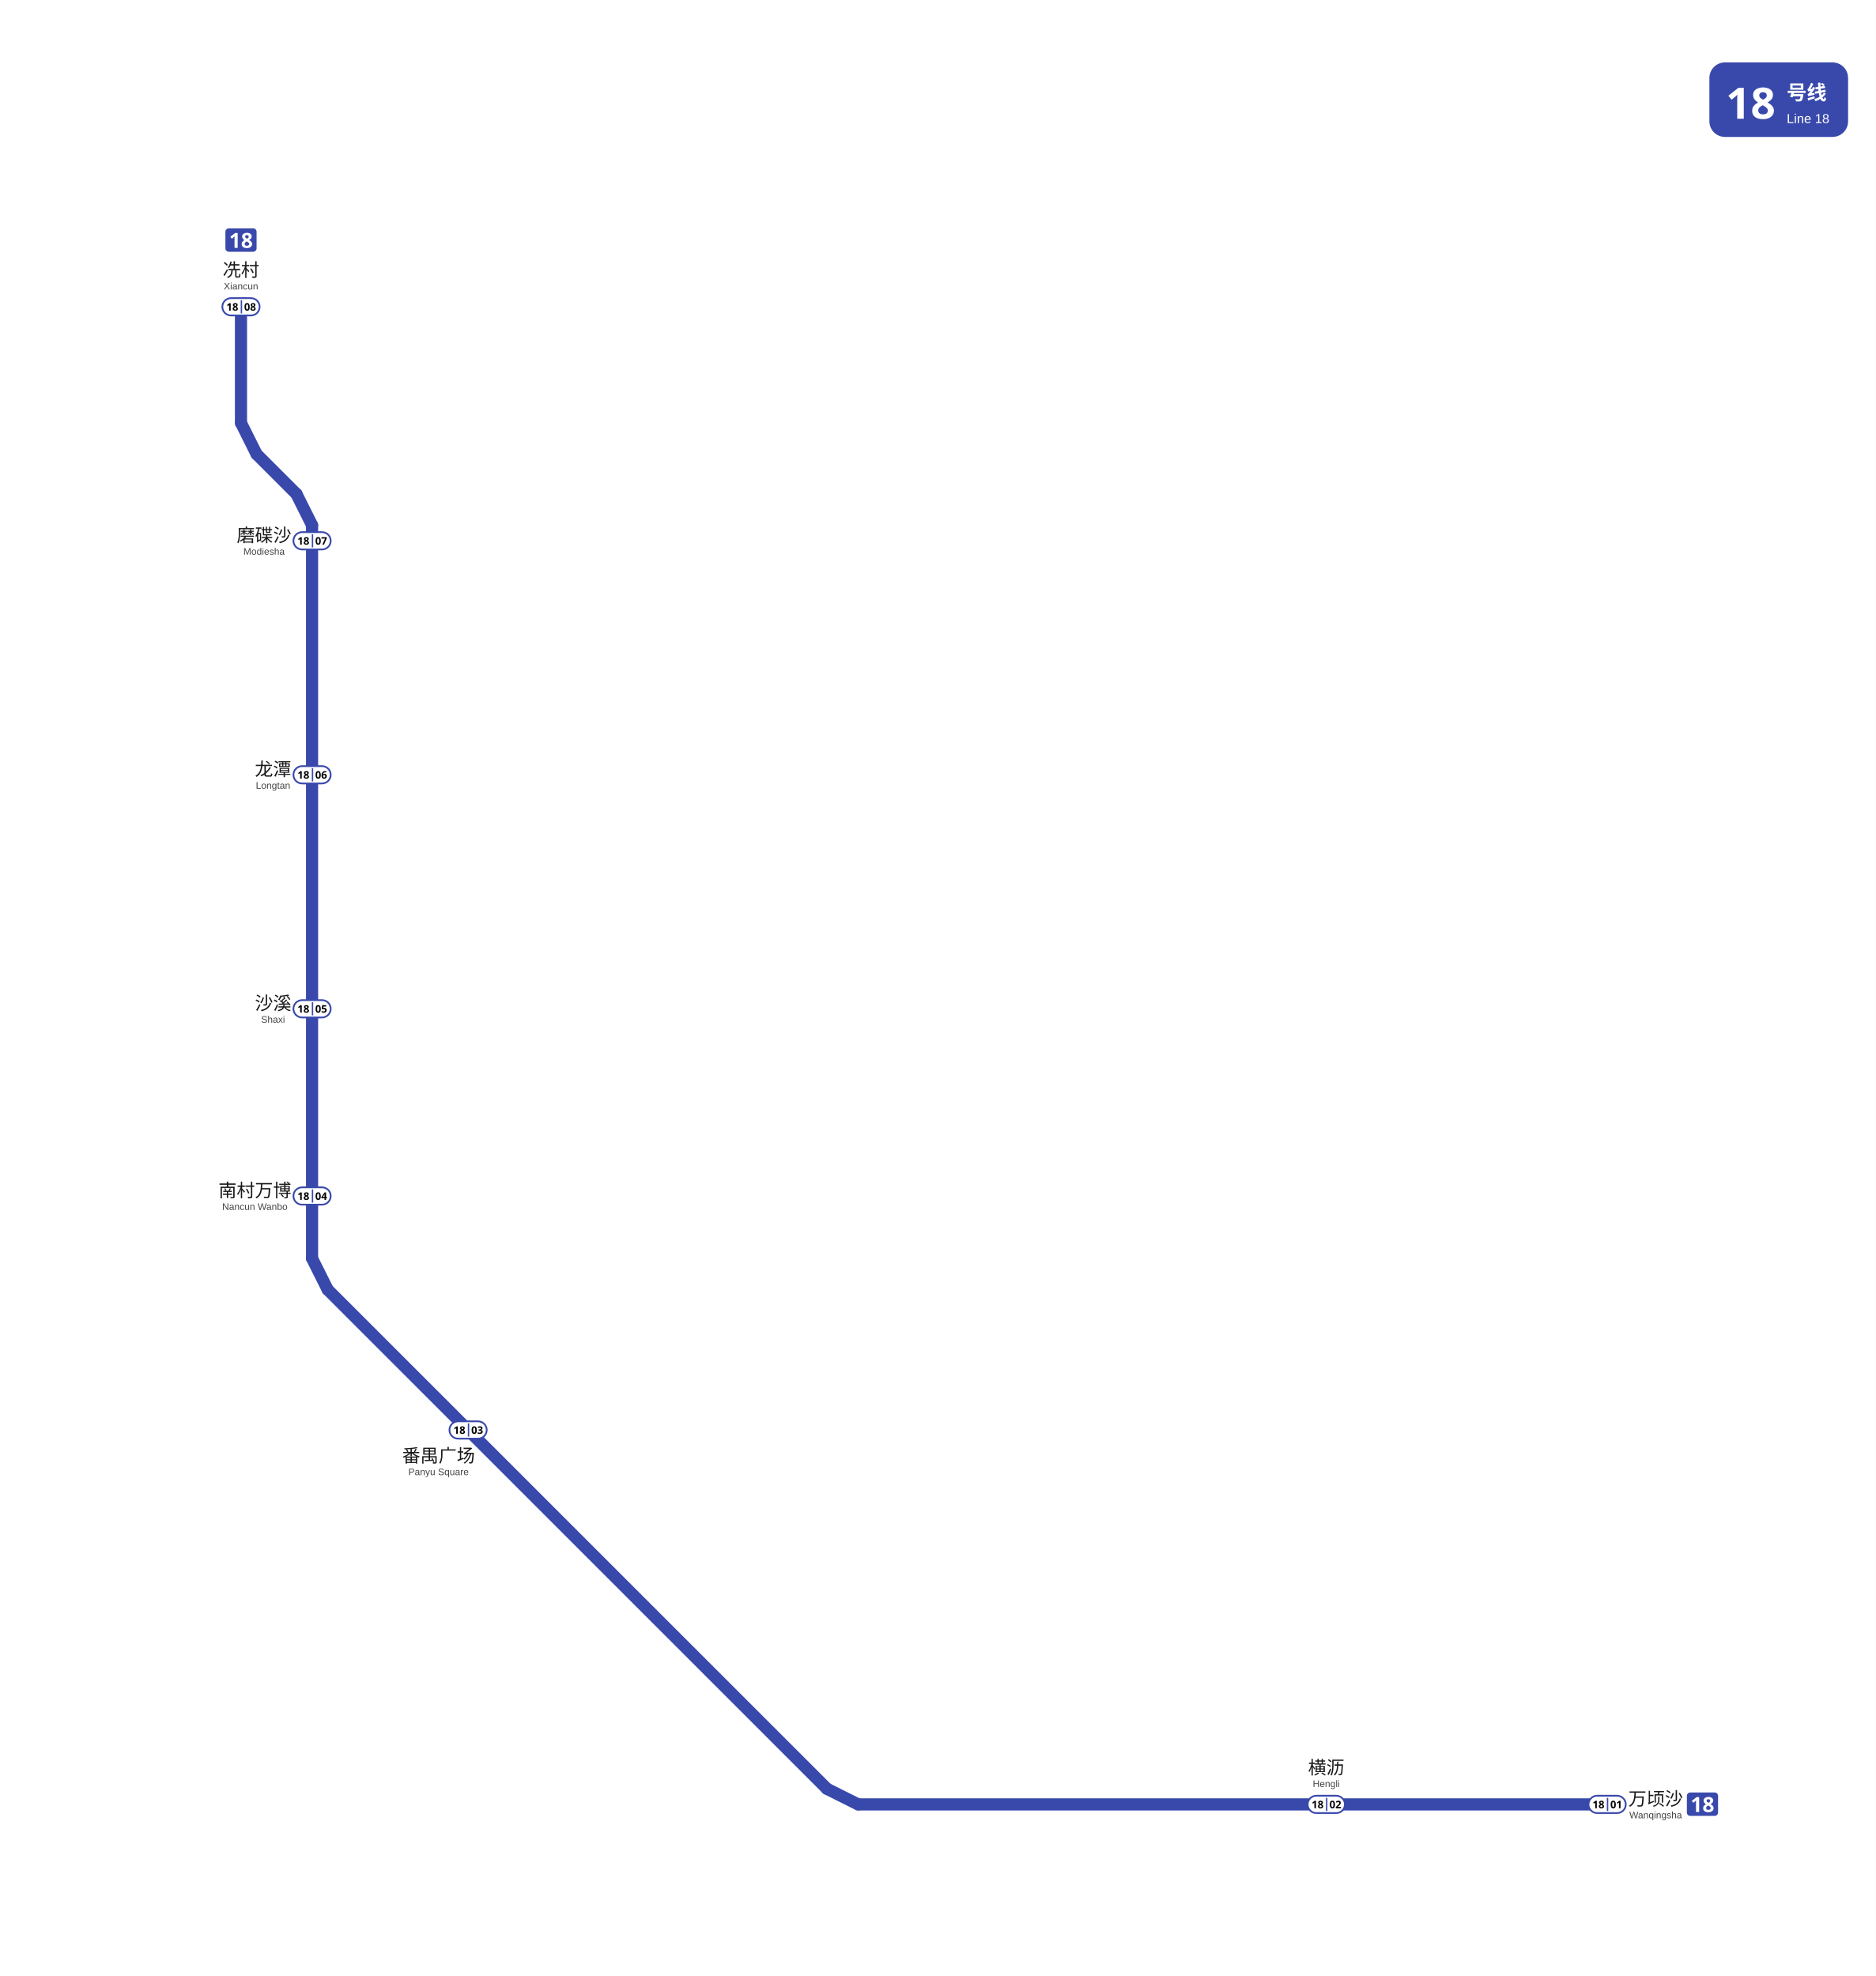
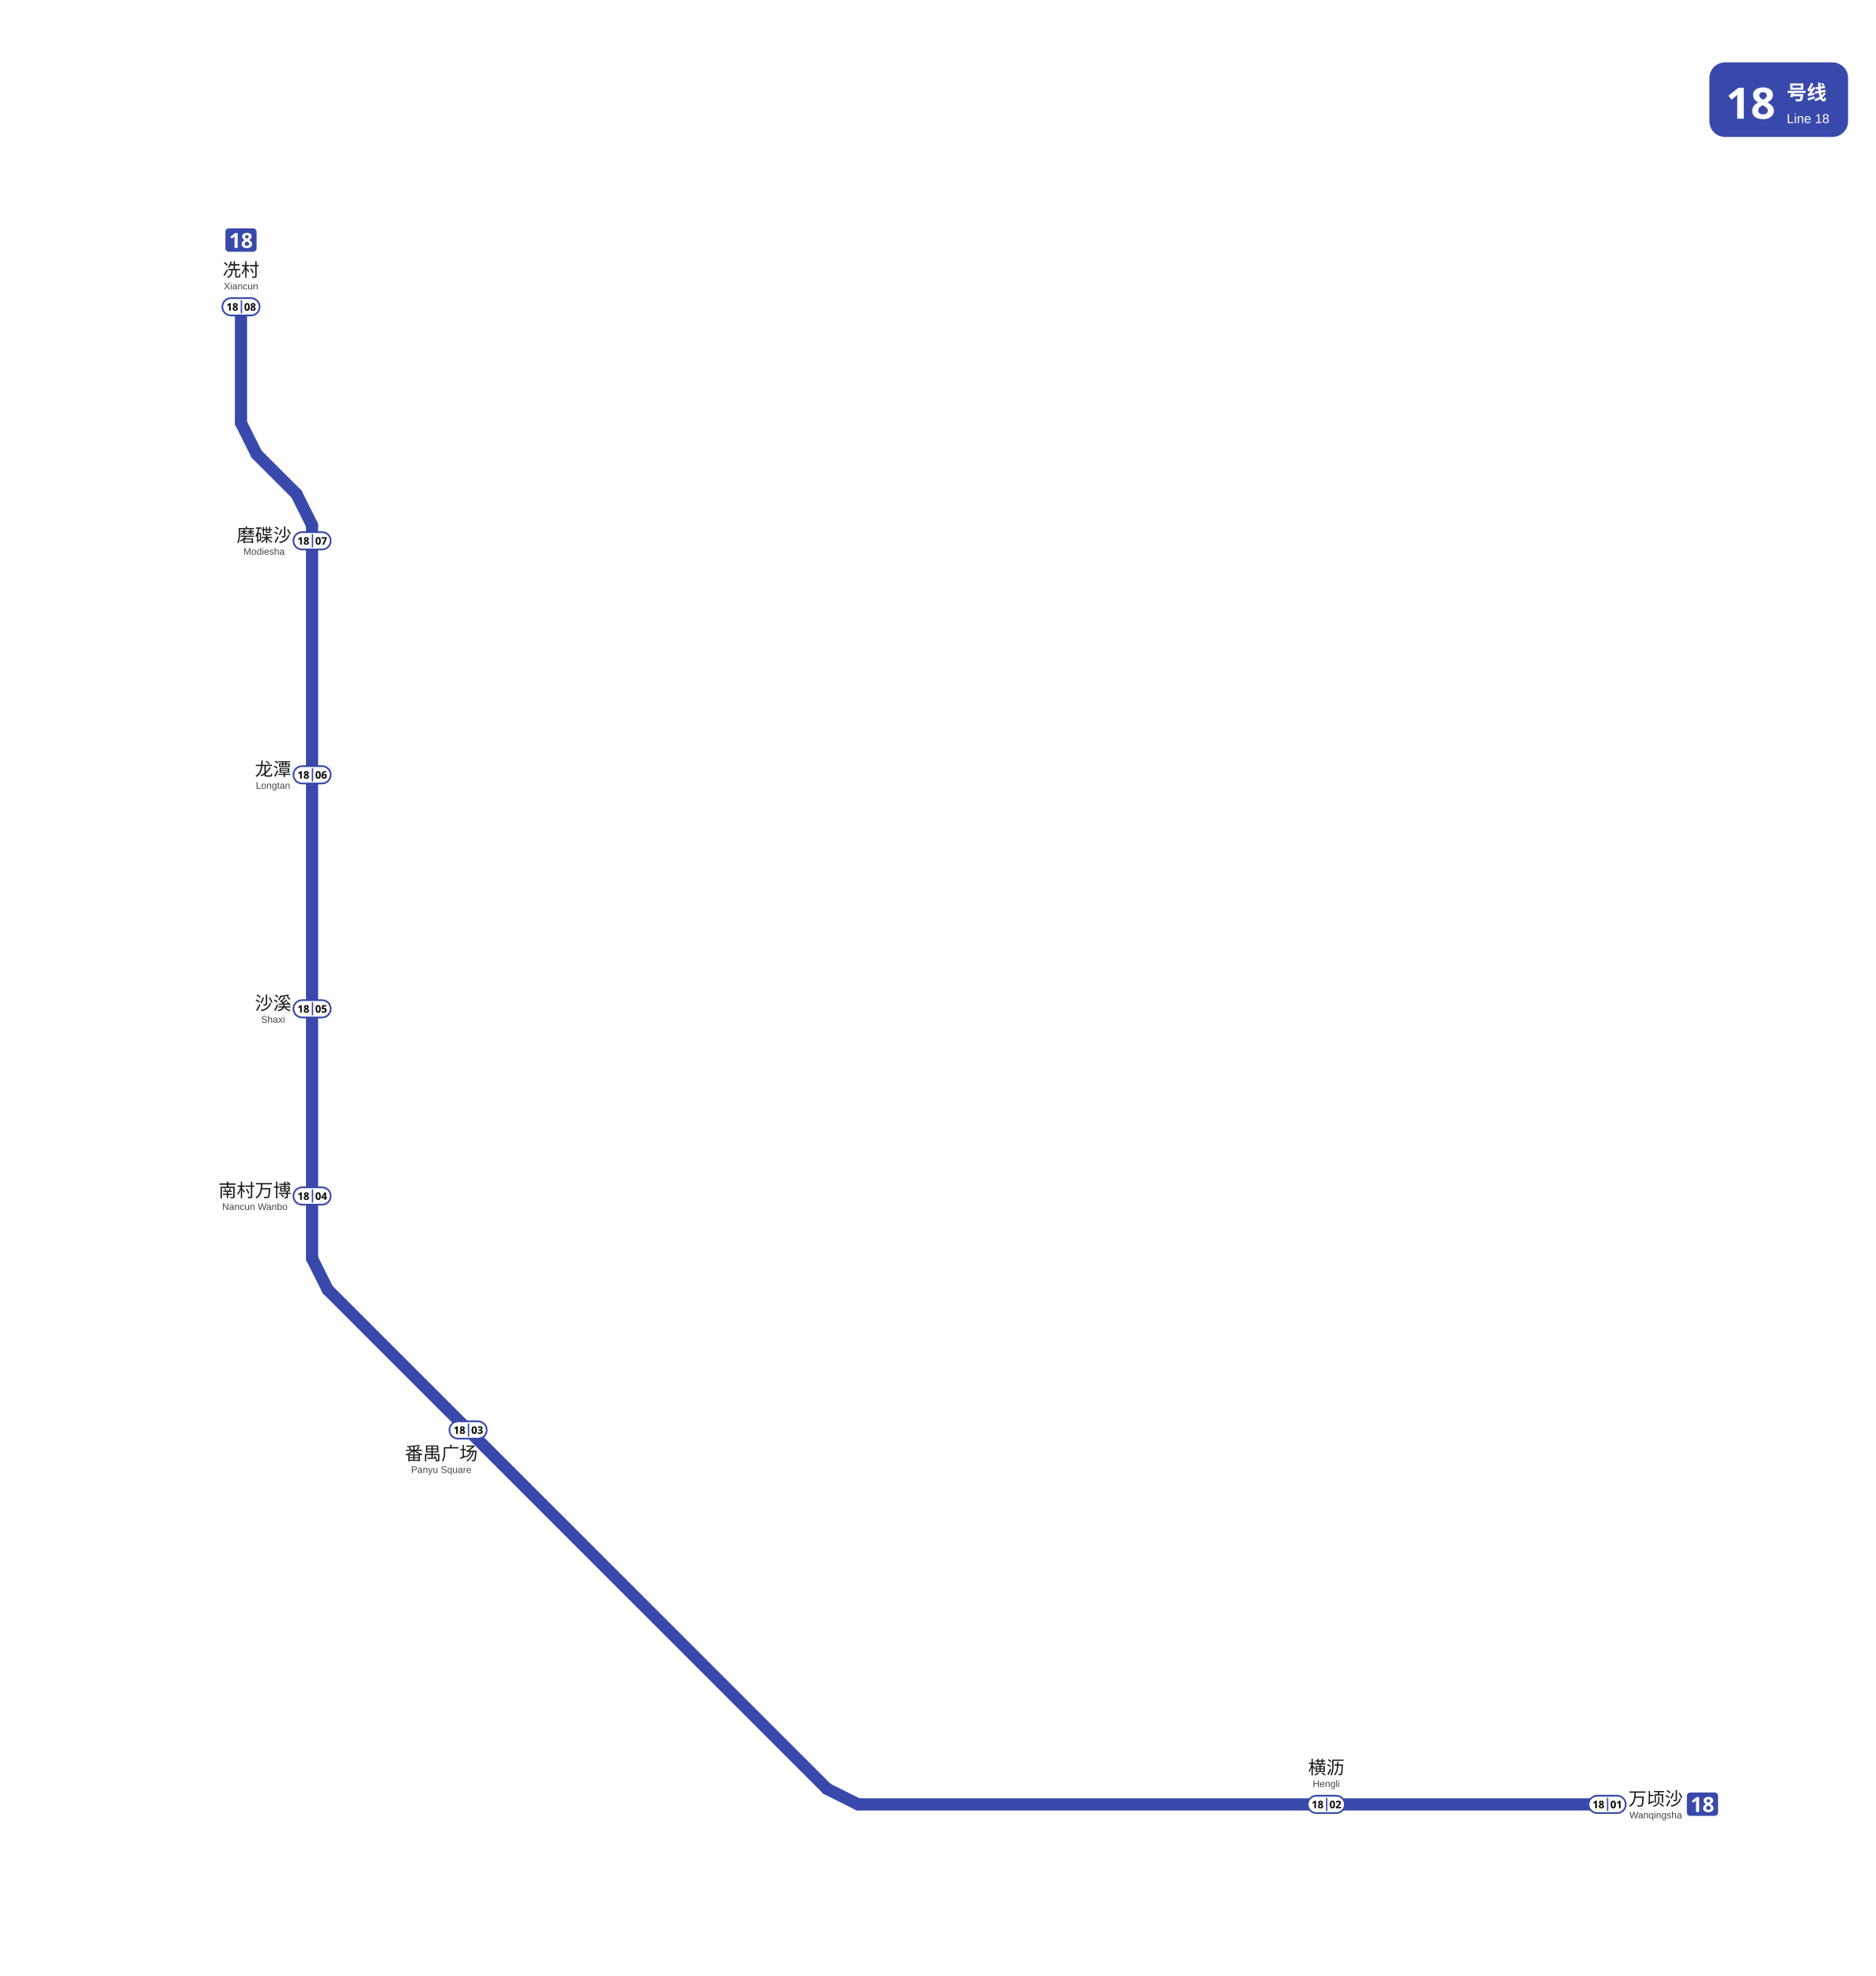
<svg xmlns="http://www.w3.org/2000/svg" viewBox="1588.5 833.2 1082.0 1140.0" data-pins="万顷沙,冼村,南村万博,横沥,沙溪,番禺广场,磨碟沙,龙潭" width="1082" height="1140">
  <rect x="1588.5" y="833.2" width="1081.995" height="1140.0" fill="#ffffff" />
  <g id="走廊">
    <line x1="1727.50" y1="1010.20" x2="1727.50" y2="1077.20" style="fill:none;stroke:#3949AB;stroke-width:7;stroke-linecap:round" />
    <line x1="1727.50" y1="1077.20" x2="1736.50" y2="1095.20" style="fill:none;stroke:#3949AB;stroke-width:7;stroke-linecap:round" />
    <line x1="1736.50" y1="1095.20" x2="1759.50" y2="1118.20" style="fill:none;stroke:#3949AB;stroke-width:7;stroke-linecap:round" />
    <line x1="1759.50" y1="1118.20" x2="1768.50" y2="1136.20" style="fill:none;stroke:#3949AB;stroke-width:7;stroke-linecap:round" />
    <line x1="1768.50" y1="1136.20" x2="1768.50" y2="1559.20" style="fill:none;stroke:#3949AB;stroke-width:7;stroke-linecap:round" />
    <line x1="1768.50" y1="1559.20" x2="1777.50" y2="1577.20" style="fill:none;stroke:#3949AB;stroke-width:7;stroke-linecap:round" />
    <line x1="1777.50" y1="1577.20" x2="2065.50" y2="1865.20" style="fill:none;stroke:#3949AB;stroke-width:7;stroke-linecap:round" />
    <line x1="2065.50" y1="1865.20" x2="2083.50" y2="1874.20" style="fill:none;stroke:#3949AB;stroke-width:7;stroke-linecap:round" />
    <line x1="2083.50" y1="1874.20" x2="2515.50" y2="1874.20" style="fill:none;stroke:#3949AB;stroke-width:7;stroke-linecap:round" />
  </g>
  <g id="线路徽标">
    <g data-badge="header" transform="translate(2574.49 869.2)" data-ink="#FFFFFF" data-box="2574.5,869.2,2654.5,912.2" data-chip="2574.5,869.2,2654.5,912.2">
      <rect x="0" y="0" width="80.0" height="43.0" rx="9.0" fill="#3949AB" />
      <text x="9.5" y="32.5" font-family="'Microsoft YaHei', sans-serif" font-size="25" font-weight="bold" fill="#FFFFFF">18</text>
      <text x="44.6" y="21.5" font-family="'Microsoft YaHei', sans-serif" font-size="11.5" font-weight="600" fill="#FFFFFF">号线</text>
      <text x="44.6" y="35.0" font-family="Arial, sans-serif" font-size="7.5" fill="#FFFFFF">Line 18</text>
    </g>
    <g data-badge="chip" transform="translate(2561.5 1867.33)" data-box="2561.5,1867.3,2579.5,1881.1">
      <path d="M16.04 13.49h-14.09c-1.07 0 -1.95 -0.88 -1.95 -1.95v-9.59c0 -1.07 0.88 -1.95 1.95 -1.95h14.09c1.07 0 1.95 0.88 1.95 1.95v9.59C17.99 12.61 17.11 13.49 16.04 13.49z" fill="#3949AB" />
      <path d="M7.08 11.24h-1.81v-4.96c0 -0.2 0 -0.47 0.01 -0.81c0.01 -0.34 0.02 -0.64 0.04 -0.89c-0.04 0.05 -0.13 0.13 -0.26 0.26c-0.13 0.12 -0.25 0.23 -0.37 0.33l-0.98 0.79l-0.88 -1.09l2.76 -2.2h1.49V11.24z" fill="#FFFFFF" />
      <path d="M12.42 2.56c0.5 0 0.95 0.08 1.36 0.23c0.41 0.15 0.74 0.38 1 0.69s0.38 0.69 0.38 1.15c0 0.52 -0.15 0.94 -0.44 1.27s-0.66 0.6 -1.1 0.82c0.3 0.16 0.59 0.35 0.87 0.56s0.5 0.46 0.67 0.75s0.26 0.62 0.26 1c0 0.47 -0.13 0.88 -0.38 1.24c-0.25 0.35 -0.6 0.62 -1.06 0.82c-0.45 0.19 -0.97 0.29 -1.57 0.29c-0.96 0 -1.7 -0.2 -2.23 -0.61s-0.79 -0.97 -0.79 -1.68c0 -0.58 0.16 -1.06 0.48 -1.42s0.71 -0.66 1.16 -0.88c-0.38 -0.24 -0.71 -0.53 -0.98 -0.87s-0.4 -0.77 -0.4 -1.28c0 -0.45 0.13 -0.83 0.38 -1.13s0.59 -0.54 1.01 -0.69C11.49 2.64 11.94 2.56 12.42 2.56zM11.09 8.96c0 0.31 0.11 0.57 0.33 0.77c0.22 0.2 0.55 0.3 0.98 0.3c0.45 0 0.78 -0.1 1.01 -0.29c0.22 -0.19 0.34 -0.45 0.34 -0.77c0 -0.22 -0.06 -0.41 -0.19 -0.57s-0.29 -0.31 -0.48 -0.44s-0.38 -0.25 -0.58 -0.37l-0.16 -0.08c-0.38 0.18 -0.68 0.38 -0.91 0.61C11.2 8.35 11.09 8.63 11.09 8.96zM12.41 3.88c-0.3 0 -0.54 0.08 -0.74 0.23c-0.2 0.16 -0.29 0.37 -0.29 0.64c0 0.3 0.1 0.54 0.31 0.72c0.21 0.18 0.45 0.34 0.73 0.48c0.27 -0.13 0.51 -0.28 0.72 -0.46c0.21 -0.18 0.31 -0.43 0.31 -0.74c0 -0.27 -0.1 -0.49 -0.3 -0.64C12.95 3.96 12.71 3.88 12.41 3.88z" fill="#FFFFFF" />
    </g>
    <g data-badge="chip" transform="translate(1718.51 964.95)" data-box="1718.5,965.0,1736.5,978.7">
      <path d="M16.04 13.49h-14.09c-1.07 0 -1.95 -0.88 -1.95 -1.95v-9.59c0 -1.07 0.88 -1.95 1.95 -1.95h14.09c1.07 0 1.95 0.88 1.95 1.95v9.59C17.99 12.61 17.11 13.49 16.04 13.49z" fill="#3949AB" />
      <path d="M7.08 11.24h-1.81v-4.96c0 -0.2 0 -0.47 0.01 -0.81c0.01 -0.34 0.02 -0.64 0.04 -0.89c-0.04 0.05 -0.13 0.13 -0.26 0.26c-0.13 0.12 -0.25 0.23 -0.37 0.33l-0.98 0.79l-0.88 -1.09l2.76 -2.2h1.49V11.24z" fill="#FFFFFF" />
      <path d="M12.42 2.56c0.5 0 0.95 0.08 1.36 0.23c0.41 0.15 0.74 0.38 1 0.69s0.38 0.69 0.38 1.15c0 0.52 -0.15 0.94 -0.44 1.27s-0.66 0.6 -1.1 0.82c0.3 0.16 0.59 0.35 0.87 0.56s0.5 0.46 0.67 0.75s0.26 0.62 0.26 1c0 0.47 -0.13 0.88 -0.38 1.24c-0.25 0.35 -0.6 0.62 -1.06 0.82c-0.45 0.19 -0.97 0.29 -1.57 0.29c-0.96 0 -1.7 -0.2 -2.23 -0.61s-0.79 -0.97 -0.79 -1.68c0 -0.58 0.16 -1.06 0.48 -1.42s0.71 -0.66 1.16 -0.88c-0.38 -0.24 -0.71 -0.53 -0.98 -0.87s-0.4 -0.77 -0.4 -1.28c0 -0.45 0.13 -0.83 0.38 -1.13s0.59 -0.54 1.01 -0.69C11.49 2.64 11.94 2.56 12.42 2.56zM11.09 8.96c0 0.31 0.11 0.57 0.33 0.77c0.22 0.2 0.55 0.3 0.98 0.3c0.45 0 0.78 -0.1 1.01 -0.29c0.22 -0.19 0.34 -0.45 0.34 -0.77c0 -0.22 -0.06 -0.41 -0.19 -0.57s-0.29 -0.31 -0.48 -0.44s-0.38 -0.25 -0.58 -0.37l-0.16 -0.08c-0.38 0.18 -0.68 0.38 -0.91 0.61C11.2 8.35 11.09 8.63 11.09 8.96zM12.41 3.88c-0.3 0 -0.54 0.08 -0.74 0.23c-0.2 0.16 -0.29 0.37 -0.29 0.64c0 0.3 0.1 0.54 0.31 0.72c0.21 0.18 0.45 0.34 0.73 0.48c0.27 -0.13 0.51 -0.28 0.72 -0.46c0.21 -0.18 0.31 -0.43 0.31 -0.74c0 -0.27 -0.1 -0.49 -0.3 -0.64C12.95 3.96 12.71 3.88 12.41 3.88z" fill="#FFFFFF" />
    </g>
  </g>
  <g id="站名标注" font-family="'Microsoft YaHei', 'PingFang SC', sans-serif">
    <text x="2543.50" y="1874.73" text-anchor="middle" font-size="10.5" font-weight="500" fill="#1a1a1a">万顷沙</text>
    <text x="2543.50" y="1882.23" text-anchor="middle" font-size="5.5" font-family="Arial, sans-serif" fill="#444444">Wanqingsha</text>
    <text x="2353.50" y="1856.70" text-anchor="middle" font-size="10.5" font-weight="500" fill="#1a1a1a">横沥</text>
    <text x="2353.50" y="1864.20" text-anchor="middle" font-size="5.5" font-family="Arial, sans-serif" fill="#444444">Hengli</text>
-     <text x="1841.45" y="1676.75" text-anchor="middle" font-size="10.5" font-weight="500" fill="#1a1a1a">番禺广场</text>
-     <text x="1841.45" y="1684.25" text-anchor="middle" font-size="5.5" font-family="Arial, sans-serif" fill="#444444">Panyu Square</text>
+     <text x="1843.02" y="1675.48" text-anchor="middle" font-size="10.5" font-weight="500" fill="#1a1a1a">番禺广场</text>
+     <text x="1843.02" y="1682.98" text-anchor="middle" font-size="5.5" font-family="Arial, sans-serif" fill="#444444">Panyu Square</text>
    <text x="1735.50" y="1523.73" text-anchor="middle" font-size="10.5" font-weight="500" fill="#1a1a1a">南村万博</text>
    <text x="1735.50" y="1531.23" text-anchor="middle" font-size="5.5" font-family="Arial, sans-serif" fill="#444444">Nancun Wanbo</text>
    <text x="1746.00" y="1415.73" text-anchor="middle" font-size="10.5" font-weight="500" fill="#1a1a1a">沙溪</text>
    <text x="1746.00" y="1423.23" text-anchor="middle" font-size="5.5" font-family="Arial, sans-serif" fill="#444444">Shaxi</text>
    <text x="1746.00" y="1280.73" text-anchor="middle" font-size="10.5" font-weight="500" fill="#1a1a1a">龙潭</text>
    <text x="1746.00" y="1288.23" text-anchor="middle" font-size="5.5" font-family="Arial, sans-serif" fill="#444444">Longtan</text>
    <text x="1740.80" y="1145.73" text-anchor="middle" font-size="10.5" font-weight="500" fill="#1a1a1a">磨碟沙</text>
    <text x="1740.80" y="1153.23" text-anchor="middle" font-size="5.5" font-family="Arial, sans-serif" fill="#444444">Modiesha</text>
    <text x="1727.50" y="992.70" text-anchor="middle" font-size="10.5" font-weight="500" fill="#1a1a1a">冼村</text>
    <text x="1727.50" y="1000.20" text-anchor="middle" font-size="5.5" font-family="Arial, sans-serif" fill="#444444">Xiancun</text>
  </g>
  <g id="编号牌" font-family="'Microsoft YaHei', 'PingFang SC', sans-serif">
    <rect x="2504.75" y="1869.20" width="21.50" height="10.00" rx="5.00" fill="#FFFFFF" stroke="#3949AB" stroke-width="1.0" />
    <line x1="2515.75" y1="1870.40" x2="2515.75" y2="1878.00" stroke="#3949AB" stroke-width="0.8" />
    <text x="2510.50" y="1874.08" text-anchor="middle" dominant-baseline="central" font-size="6.0" font-weight="700" fill="#000000">18</text>
    <text x="2520.75" y="1874.08" text-anchor="middle" dominant-baseline="central" font-size="6.0" font-weight="700" fill="#000000">01</text>
    <rect x="2342.75" y="1869.20" width="21.50" height="10.00" rx="5.00" fill="#FFFFFF" stroke="#3949AB" stroke-width="1.0" />
    <line x1="2353.75" y1="1870.40" x2="2353.75" y2="1878.00" stroke="#3949AB" stroke-width="0.8" />
    <text x="2348.50" y="1874.08" text-anchor="middle" dominant-baseline="central" font-size="6.0" font-weight="700" fill="#000000">18</text>
    <text x="2358.75" y="1874.08" text-anchor="middle" dominant-baseline="central" font-size="6.0" font-weight="700" fill="#000000">02</text>
    <rect x="1847.75" y="1653.20" width="21.50" height="10.00" rx="5.00" fill="#FFFFFF" stroke="#3949AB" stroke-width="1.0" />
    <line x1="1858.75" y1="1654.40" x2="1858.75" y2="1662.00" stroke="#3949AB" stroke-width="0.8" />
    <text x="1853.50" y="1658.08" text-anchor="middle" dominant-baseline="central" font-size="6.0" font-weight="700" fill="#000000">18</text>
    <text x="1863.75" y="1658.08" text-anchor="middle" dominant-baseline="central" font-size="6.0" font-weight="700" fill="#000000">03</text>
    <rect x="1757.75" y="1518.20" width="21.50" height="10.00" rx="5.00" fill="#FFFFFF" stroke="#3949AB" stroke-width="1.0" />
    <line x1="1768.75" y1="1519.40" x2="1768.75" y2="1527.00" stroke="#3949AB" stroke-width="0.8" />
    <text x="1763.50" y="1523.08" text-anchor="middle" dominant-baseline="central" font-size="6.0" font-weight="700" fill="#000000">18</text>
    <text x="1773.75" y="1523.08" text-anchor="middle" dominant-baseline="central" font-size="6.0" font-weight="700" fill="#000000">04</text>
    <rect x="1757.75" y="1410.20" width="21.50" height="10.00" rx="5.00" fill="#FFFFFF" stroke="#3949AB" stroke-width="1.0" />
    <line x1="1768.75" y1="1411.40" x2="1768.75" y2="1419.00" stroke="#3949AB" stroke-width="0.8" />
    <text x="1763.50" y="1415.08" text-anchor="middle" dominant-baseline="central" font-size="6.0" font-weight="700" fill="#000000">18</text>
    <text x="1773.75" y="1415.08" text-anchor="middle" dominant-baseline="central" font-size="6.0" font-weight="700" fill="#000000">05</text>
    <rect x="1757.75" y="1275.20" width="21.50" height="10.00" rx="5.00" fill="#FFFFFF" stroke="#3949AB" stroke-width="1.0" />
    <line x1="1768.75" y1="1276.40" x2="1768.75" y2="1284.00" stroke="#3949AB" stroke-width="0.8" />
    <text x="1763.50" y="1280.08" text-anchor="middle" dominant-baseline="central" font-size="6.0" font-weight="700" fill="#000000">18</text>
    <text x="1773.75" y="1280.08" text-anchor="middle" dominant-baseline="central" font-size="6.0" font-weight="700" fill="#000000">06</text>
    <rect x="1757.75" y="1140.20" width="21.50" height="10.00" rx="5.00" fill="#FFFFFF" stroke="#3949AB" stroke-width="1.0" />
    <line x1="1768.75" y1="1141.40" x2="1768.75" y2="1149.00" stroke="#3949AB" stroke-width="0.8" />
    <text x="1763.50" y="1145.08" text-anchor="middle" dominant-baseline="central" font-size="6.0" font-weight="700" fill="#000000">18</text>
    <text x="1773.75" y="1145.08" text-anchor="middle" dominant-baseline="central" font-size="6.0" font-weight="700" fill="#000000">07</text>
    <rect x="1716.75" y="1005.20" width="21.50" height="10.00" rx="5.00" fill="#FFFFFF" stroke="#3949AB" stroke-width="1.0" />
    <line x1="1727.75" y1="1006.40" x2="1727.75" y2="1014.00" stroke="#3949AB" stroke-width="0.8" />
    <text x="1722.50" y="1010.08" text-anchor="middle" dominant-baseline="central" font-size="6.0" font-weight="700" fill="#000000">18</text>
    <text x="1732.75" y="1010.08" text-anchor="middle" dominant-baseline="central" font-size="6.0" font-weight="700" fill="#000000">08</text>
  </g>
</svg>
